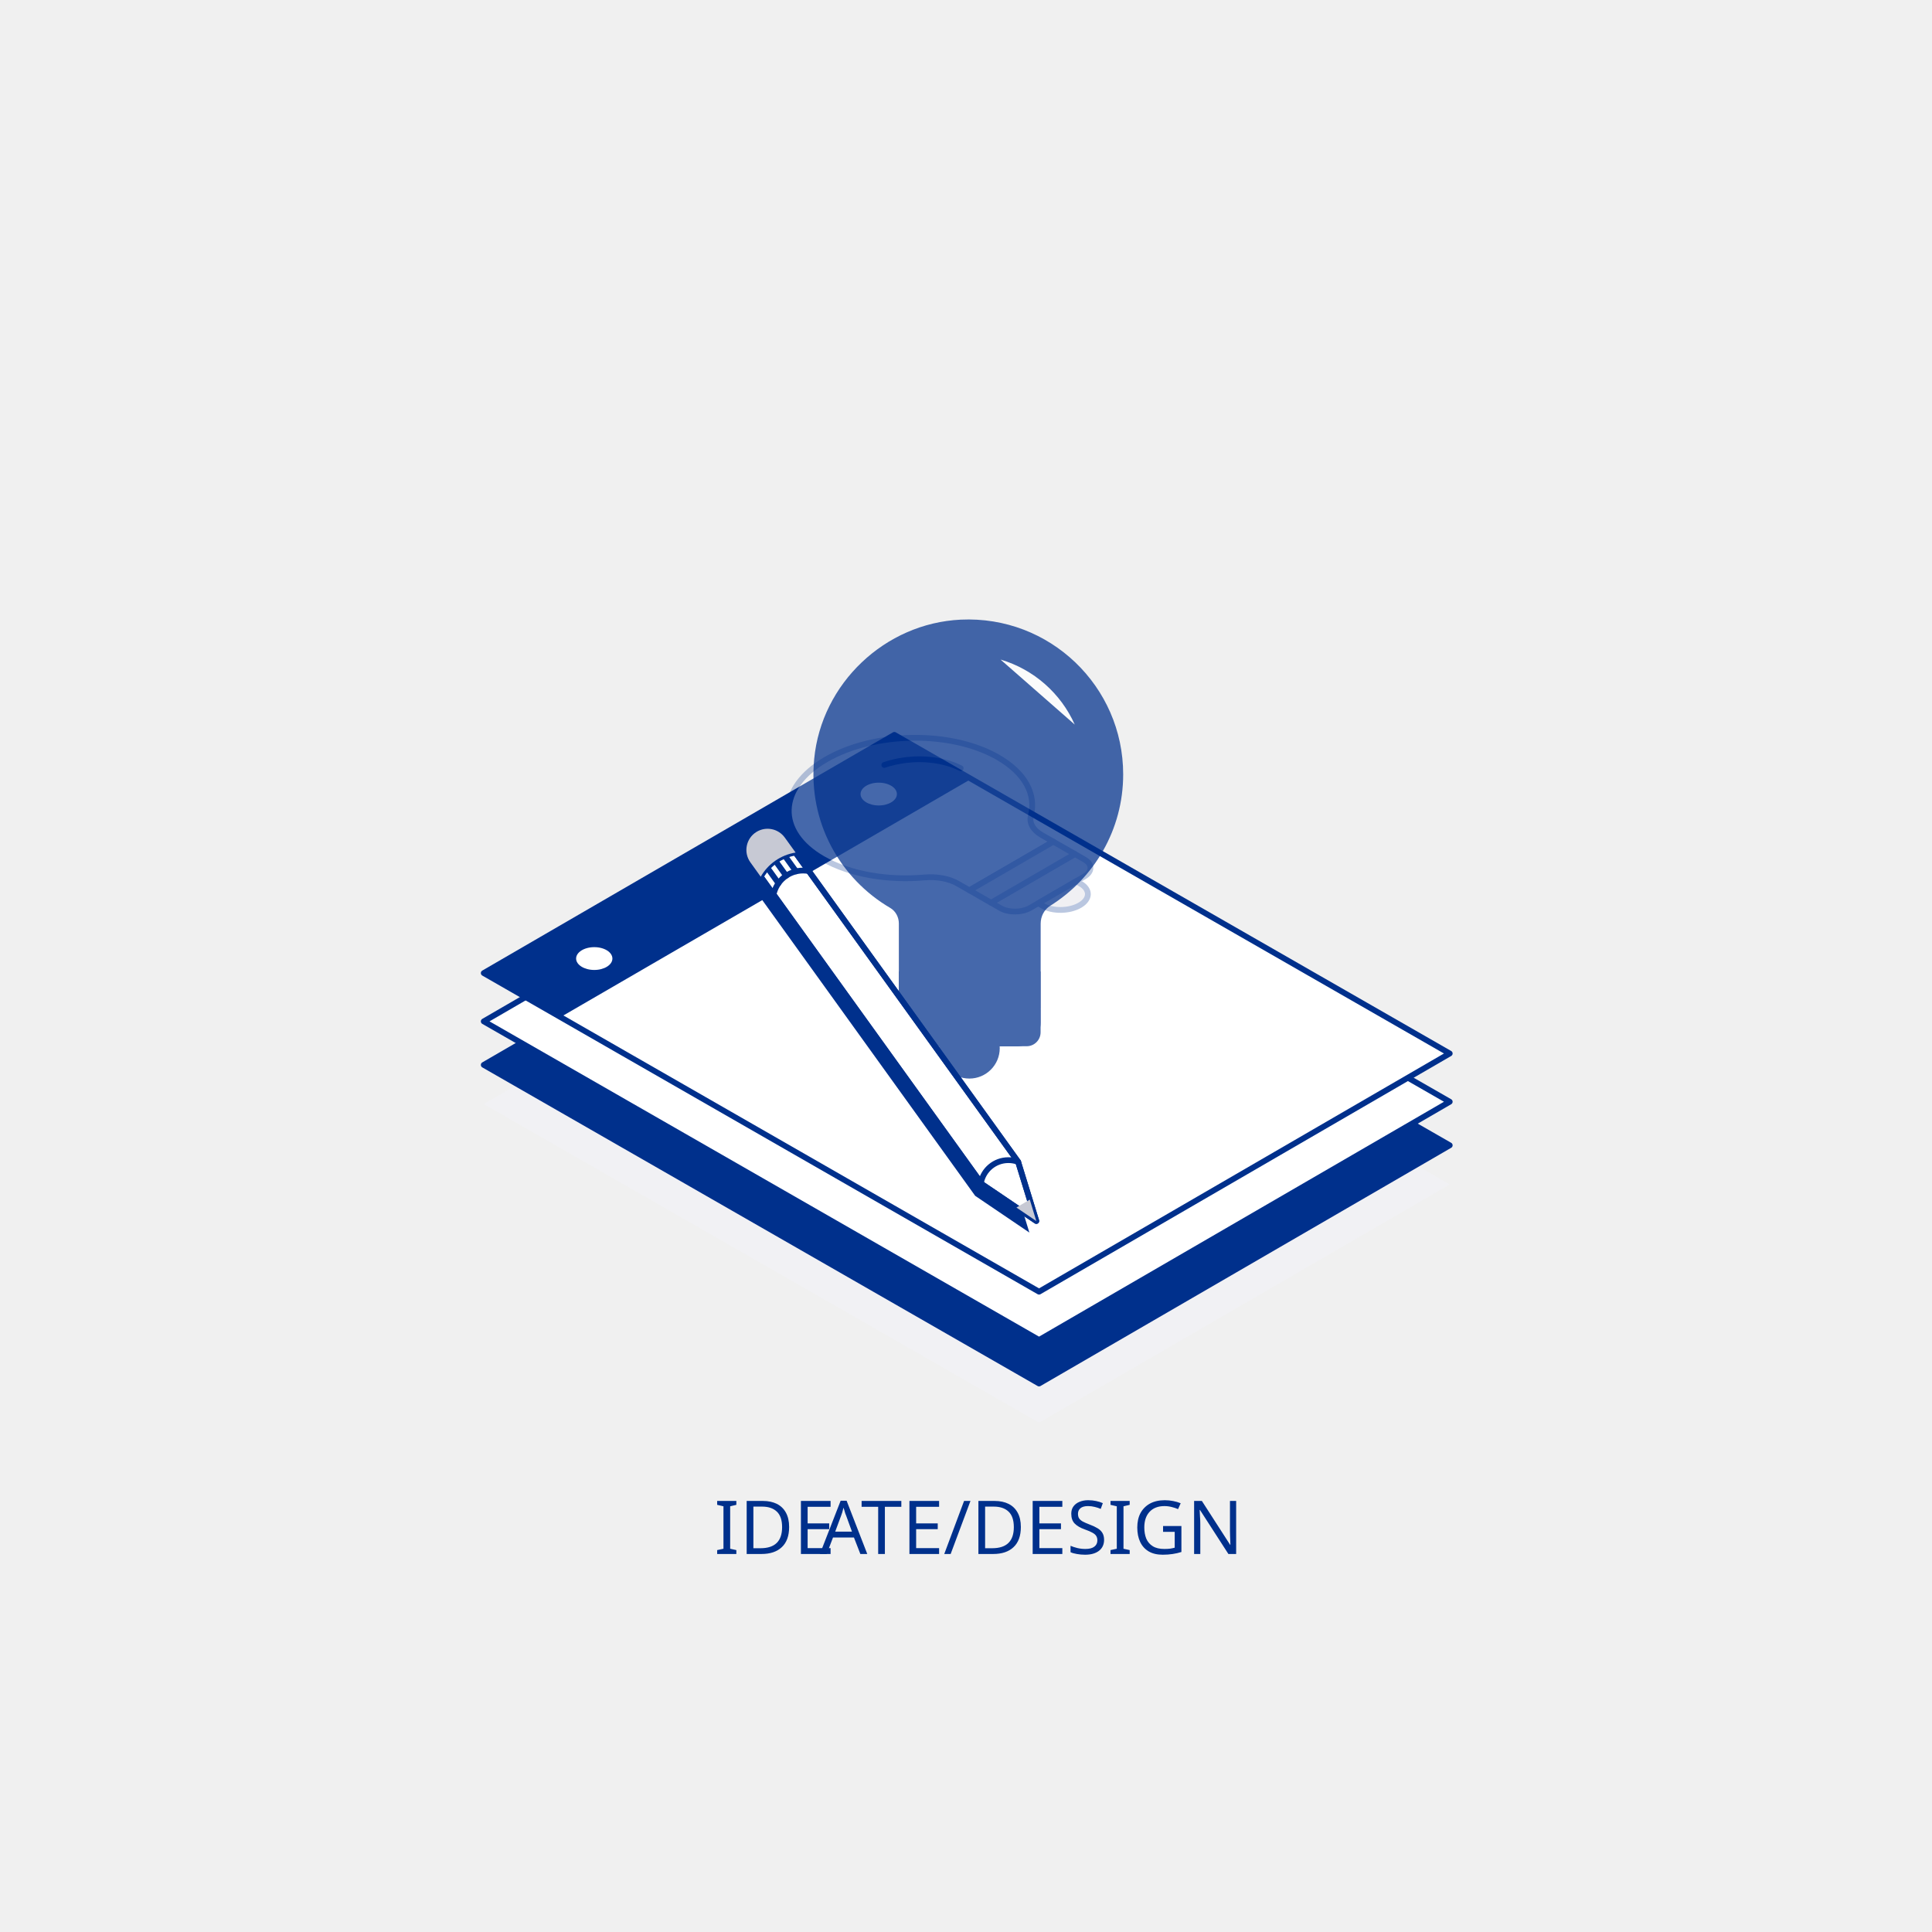
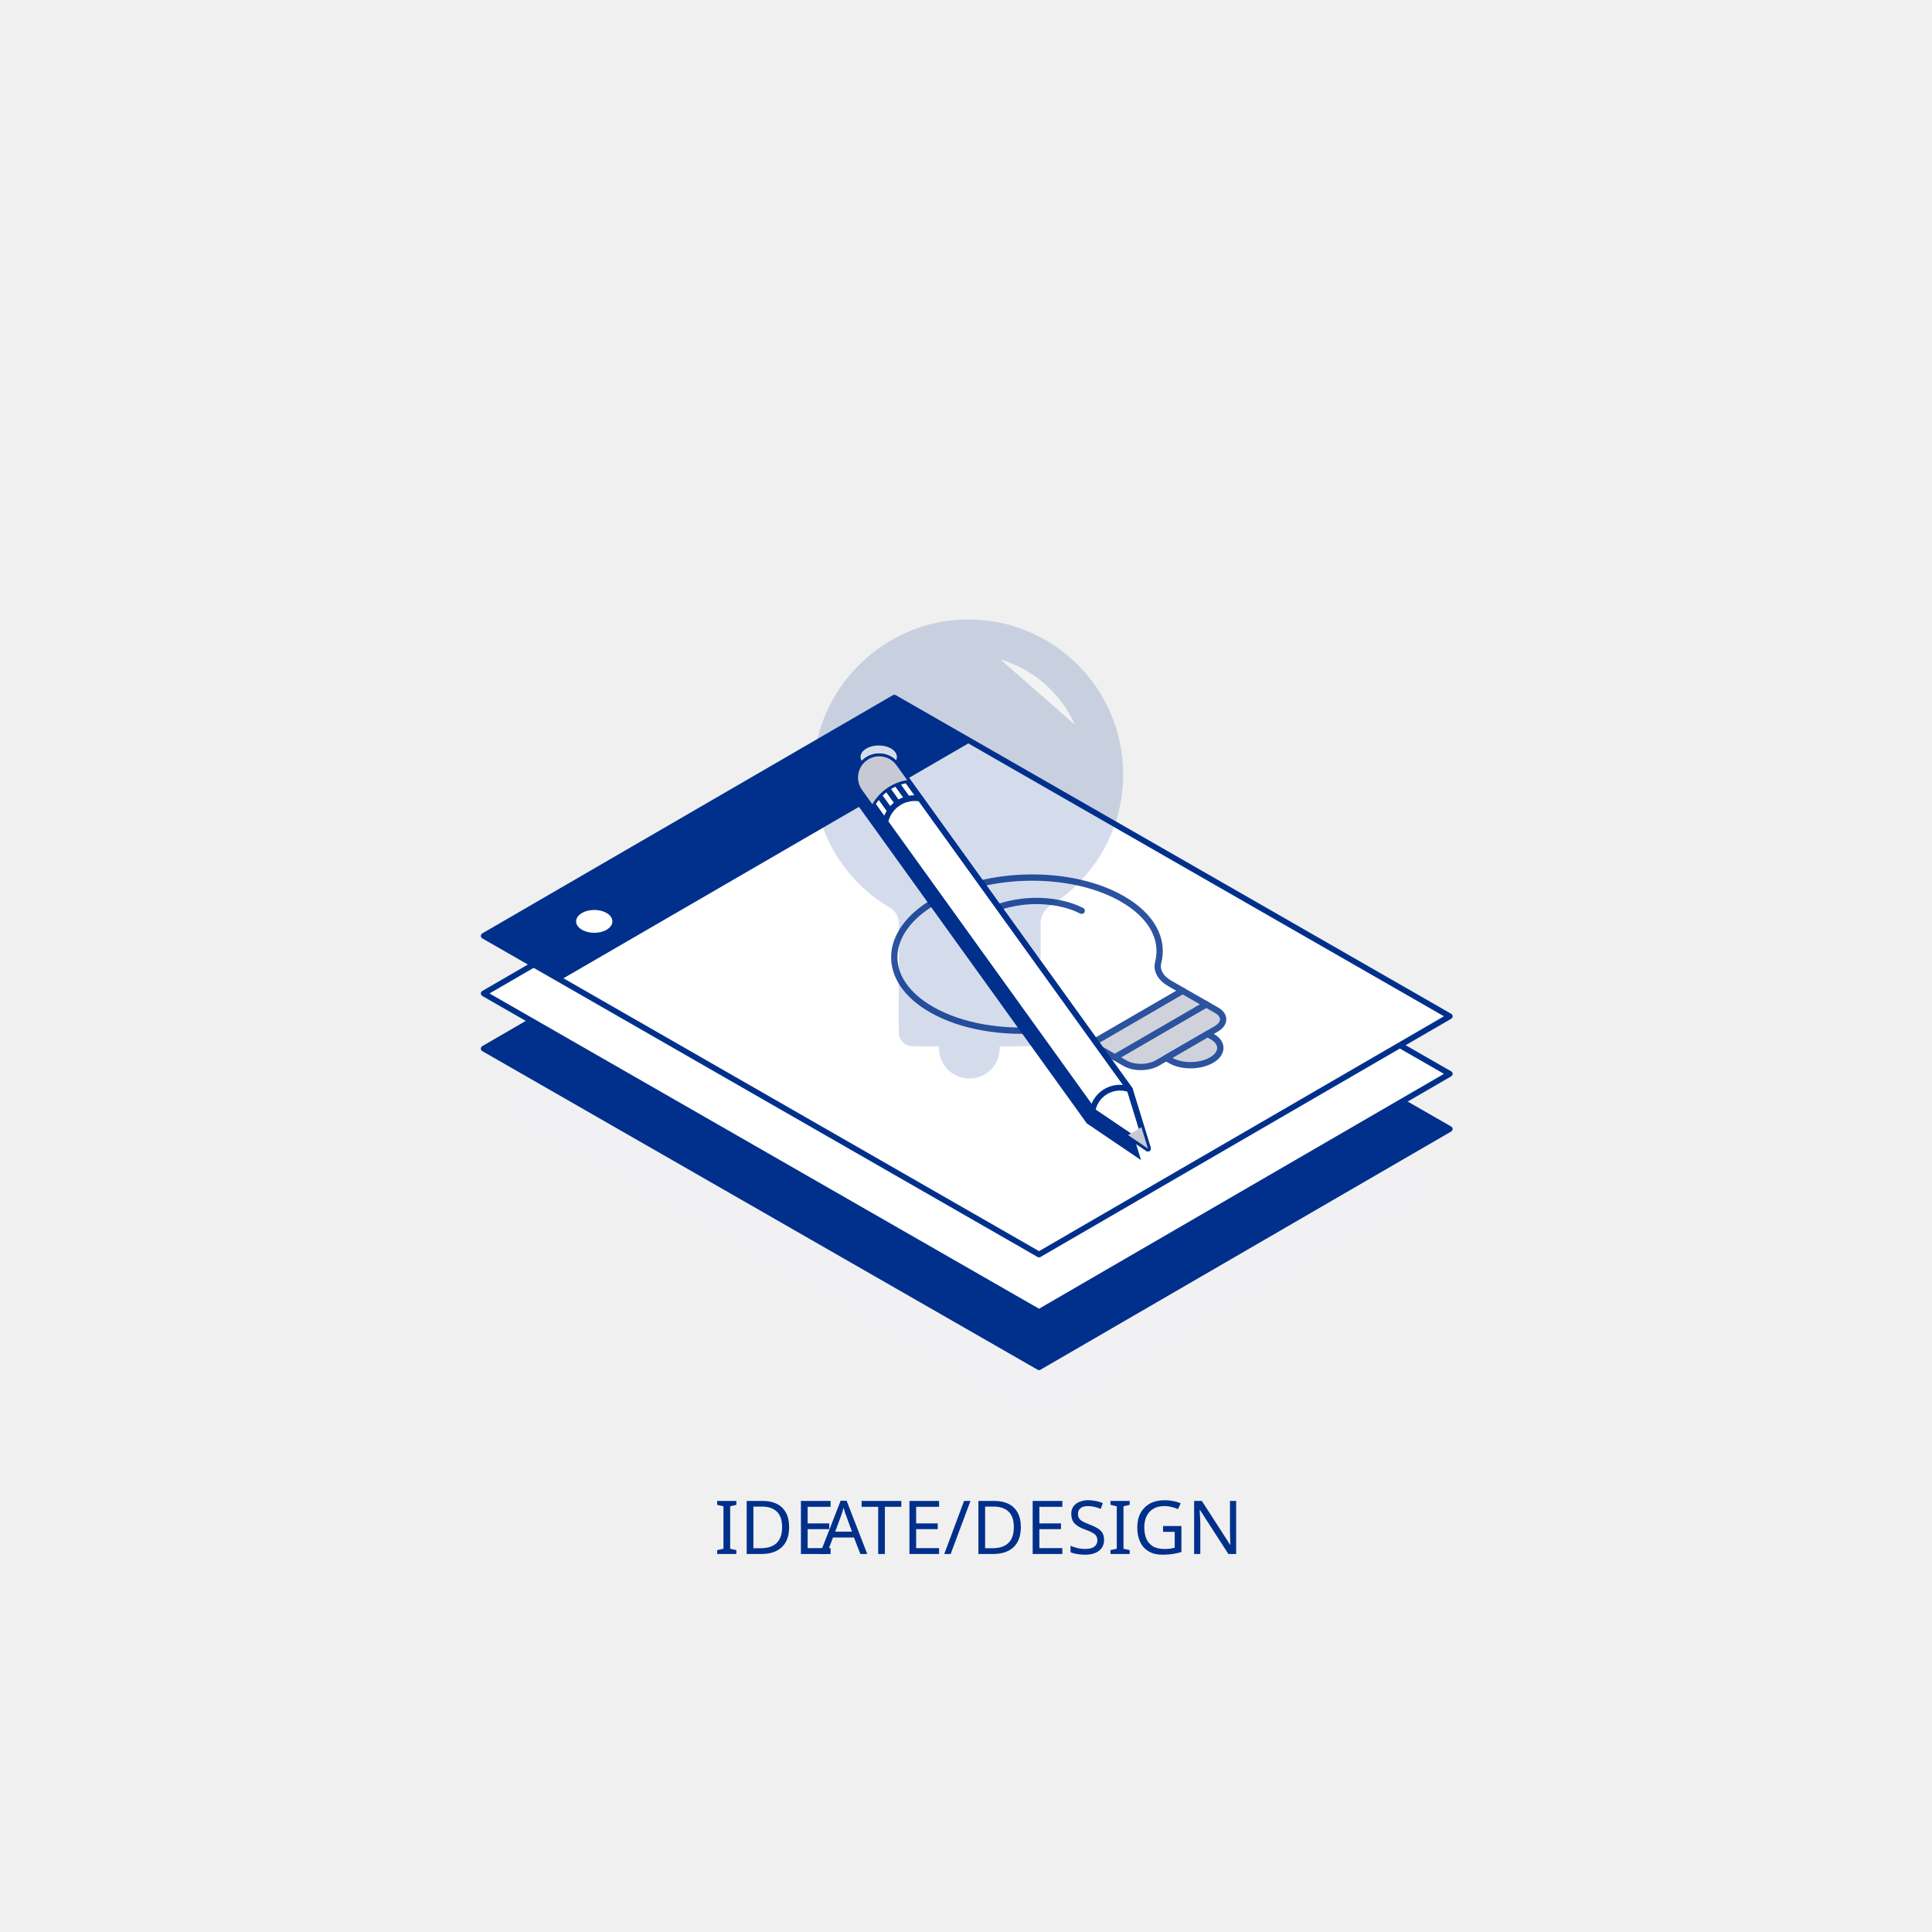
<svg xmlns="http://www.w3.org/2000/svg" id="Layer_1_copy_2" data-name="Layer 1 copy 2" viewBox="0 0 288 288">
  <defs>
    <style>
      .cls-1 {
        fill: #c7c9d4;
      }

      .cls-2 {
        fill: #fff;
      }

      .cls-3, .cls-4, .cls-5 {
        fill: #00308c;
      }

      .cls-3, .cls-6 {
        stroke: #00308c;
        stroke-linecap: round;
        stroke-linejoin: round;
        stroke-width: .86px;
      }

      .cls-7 {
        fill: #f1f1f4;
      }

      .cls-5 {
        font-family: DIN2014-Regular, 'DIN 2014';
        font-size: 11.08px;
      }

      .cls-8 {
        letter-spacing: -.03em;
      }

      .cls-6 {
        fill: none;
      }
    </style>
  </defs>
  <text class="cls-5" transform="translate(106.47 231.65)">
    <tspan x="0" y="0">IDE</tspan>
    <tspan class="cls-8" x="15.75" y="0">A</tspan>
    <tspan x="21.86" y="0">TE/DESIGN</tspan>
  </text>
  <polygon id="Pad_Shadow" data-name="Pad Shadow" class="cls-7" points="216.11 176.56 133.32 129.07 72.11 164.58 154.89 212.07 216.11 176.56" />
-   <polygon id="Pad_Bottom" data-name="Pad Bottom" class="cls-3" points="216.11 170.728 133.32 123.238 72.11 158.741 154.89 206.238 216.11 170.728" />
+   <polygon id="Pad_Bottom" data-name="Pad Bottom" class="cls-3" points="216.11 168.3 133.32 120.81 72.11 156.317 154.89 203.81 216.11 168.3" />
  <g id="Pad_Middle" data-name="Pad Middle">
-     <polygon class="cls-2" points="216.11 164.235 133.32 116.745 72.11 152.255 154.89 199.745 216.11 164.235" />
-     <polygon class="cls-6" points="216.11 164.235 133.32 116.745 72.11 152.255 154.89 199.745 216.11 164.235" />
+     <polygon class="cls-2" points="216.11 160.075 133.32 112.585 72.11 148.095 154.89 195.585 216.11 160.075" />
+     <polygon class="cls-6" points="216.11 160.075 133.32 112.585 72.11 148.095 154.89 195.585 216.11 160.075" />
  </g>
  <g id="Pad_Top" data-name="Pad Top">
-     <polygon class="cls-2" points="216.11 157.041 133.32 109.544 72.11 145.054 154.89 192.551 216.11 157.041" />
-     <polygon class="cls-6" points="216.11 157.041 133.32 109.544 72.11 145.054 154.89 192.551 216.11 157.041" />
-     <path class="cls-4" d="M133.32,109.54l-61.22,35.51 11.46,6.57 61.22,-35.51 -11.46,-6.57ZM88.59,144.59c-1.49,0.00,-2.71,-0.76,-2.71,-1.70s1.21,-1.70,2.71,-1.70 2.70,0.76,2.70,1.70 -1.21,1.70,-2.70,1.70M130.99,120.07c-1.49,0.00,-2.71,-0.76,-2.71,-1.70s1.21,-1.70,2.71,-1.70 2.71,0.76,2.71,1.70 -1.21,1.70,-2.71,1.70" />
+     <polygon class="cls-2" points="216.11 151.493 133.32 103.999 72.11 139.509 154.89 187.003 216.11 151.493" />
+     <polygon class="cls-6" points="216.11 151.493 133.32 103.999 72.11 139.509 154.89 187.003 216.11 151.493" />
+     <path class="cls-4" d="M133.32,104.00l-61.22,35.51 11.46,6.57 61.22,-35.51 -11.46,-6.57ZM88.59,139.05c-1.49,0.00,-2.71,-0.76,-2.71,-1.70s1.21,-1.70,2.71,-1.70 2.70,0.76,2.70,1.70 -1.21,1.70,-2.70,1.70M130.99,114.53c-1.49,0.00,-2.71,-0.76,-2.71,-1.70s1.21,-1.70,2.71,-1.70 2.71,0.76,2.71,1.70 -1.21,1.70,-2.71,1.70" />
  </g>
-   <g id="Bulb_One" opacity="0.27" transform="translate(-9.09, -19.32)">
+   <g id="Bulb_One" opacity="0.83" transform="translate(-4.76, -10.12) scale(1.09)">
    <path class="cls-1" d="M169.33,146.63l1.44.83c1.2.69,1.16,1.83-.08,2.54l-8.02,4.65c-1.24.72-3.21.74-4.41.06l-1.44-.83,12.51-7.25Z" />
    <path class="cls-6" d="M169.33,146.63l1.44.83c1.2.69,1.16,1.83-.08,2.54l-8.02,4.65c-1.24.72-3.21.74-4.41.06l-1.44-.83,12.51-7.25Z" />
    <path class="cls-2" d="M157.87,132.22c4.08,2.34,5.7,5.58,4.89,8.7-.27,1.06.31,2.12,1.59,2.86l1.75,1-12.51,7.25-1.75-1c-1.28-.74-3.11-1.07-4.95-.91-5.42.48-11.05-.43-15.13-2.77-6.97-4-6.76-10.64.47-14.82,7.23-4.18,18.66-4.32,25.63-.32" />
    <path class="cls-6" d="M157.87,132.22c4.08,2.34,5.7,5.58,4.89,8.7-.27,1.06.31,2.12,1.59,2.86l1.75,1-12.51,7.25-1.75-1c-1.28-.74-3.11-1.07-4.95-.91-5.42.48-11.05-.43-15.13-2.77-6.97-4-6.76-10.64.47-14.82,7.23-4.18,18.66-4.32,25.63-.32Z" />
    <polygon class="cls-1" points="153.61 152.04 166.11 144.79 169.33 146.63 156.82 153.89 153.61 152.04" />
    <polygon class="cls-6" points="153.61 152.04 166.11 144.79 169.33 146.63 156.82 153.89 153.61 152.04" />
    <path class="cls-1" d="M169.52,150.69l.63.36c.76.43,1.12,1.01,1.11,1.59-.02.58-.42,1.17-1.2,1.62-1.56.91-4.06.94-5.57.07l-.63-.36,5.67-3.29Z" />
    <path class="cls-6" d="M169.52,150.69l.63.36c.76.43,1.12,1.01,1.11,1.59-.02.58-.42,1.17-1.2,1.62-1.56.91-4.06.94-5.57.07l-.63-.36,5.67-3.29Z" />
    <path class="cls-2" d="M140.91,133.35c.73-.25,3.31-1.08,6.62-.79,2.47.21,4.09.94,4.77,1.28" />
    <path class="cls-6" d="M140.91,133.35c.73-.25,3.31-1.08,6.62-.79,2.47.21,4.09.94,4.77,1.28" />
  </g>
-   <g id="Bulb_Two" opacity="0.73">
+   <g id="Bulb_Two" opacity="0.17">
    <g class="cls-12">
      <circle class="cls-4" cx="144.5" cy="156.25" r="4.53" />
    </g>
    <path class="cls-5" d="M167.43,115.43c0-13.12-10.95-23.69-24.22-23.06-11.29.54-20.75,9.5-21.84,20.76-.92,9.45,3.88,17.85,11.33,22.21.82.48,1.29,1.38,1.29,2.33v14.86c0,1.9,1.54,3.45,3.45,3.45h14.16c1.95,0,3.53-1.58,3.53-3.53v-14.76c0-1.08.52-2.1,1.43-2.67,6.52-4.08,10.87-11.32,10.87-19.58Z" />
    <rect class="cls-4" x="133.98" y="144.81" width="21.14" height="5.57" />
    <path class="cls-4" d="M133.98,150.39h21.14v3.49c0,1.15-.93,2.08-2.08,2.08h-17c-1.14,0-2.06-.92-2.06-2.06v-3.51h0Z" />
    <path class="cls-2" d="M149.15,98.32c4.95,1.46,8.99,5.04,11.06,9.69" />
  </g>
  <g id="Pencil">
-     <polygon class="cls-4" points="116.44 127.256 110.947 130.446 145.367 178.259 153.447 183.736 150.74 174.909 116.44 127.256" />
-     <path class="cls-2" d="M111.86,128.55l34.54,47.99 8.08,5.47 -2.71,-8.82 -34.79,-48.33c-0.97,-1.35,-2.82,-1.72,-4.24,-0.84 -1.55,0.97,-1.96,3.04,-0.89,4.53" />
-     <path class="cls-6" d="M111.86,128.55l34.54,47.99 8.08,5.47 -2.71,-8.82 -34.79,-48.33c-0.97,-1.35,-2.82,-1.72,-4.24,-0.84 -1.55,0.97,-1.96,3.04,-0.89,4.53Z" />
-     <path class="cls-6" d="M146.23,176.30c0.37,-1.92,2.06,-3.36,4.09,-3.36 0.51,0.00,1.00,0.09,1.46,0.26" />
-     <path class="cls-6" d="M120.58,129.85c-0.28,-0.05,-0.57,-0.08,-0.86,-0.08 -2.17,0.00,-3.98,1.53,-4.41,3.58" />
-     <path class="cls-6" d="M118.60,127.09c-2.23,0.35,-4.12,1.71,-5.20,3.60" />
-     <line class="cls-6" x1="116.97" y1="127.54" x2="118.66" y2="129.89" />
-     <line class="cls-6" x1="115.58" y1="128.31" x2="117.19" y2="130.55" />
-     <line class="cls-6" x1="114.38" y1="129.35" x2="116.05" y2="131.67" />
-     <path class="cls-6" d="M111.86,128.55l34.54,47.99 8.08,5.47 -2.71,-8.82 -34.79,-48.33c-0.97,-1.35,-2.82,-1.72,-4.24,-0.84 -1.55,0.97,-1.96,3.04,-0.89,4.53Z" />
-     <polygon class="cls-1" points="154.48 182.016 153.507 178.819 151.517 180.006 154.48 182.016" />
-     <path class="cls-1" d="M116.99,124.86c-0.97,-1.35,-2.82,-1.72,-4.24,-0.84 -1.55,0.97,-1.96,3.04,-0.89,4.53l1.54,2.14c1.07,-1.89,2.97,-3.25,5.20,-3.60l-1.61,-2.23Z" />
+     <polygon class="cls-4" points="133.088 116.458 127.591 119.648 162.011 167.464 170.091 172.938 167.388 164.114 133.088 116.458" />
+     <path class="cls-2" d="M128.50,117.75l34.54,47.99 8.08,5.47 -2.71,-8.82 -34.79,-48.33c-0.97,-1.35,-2.82,-1.72,-4.24,-0.84 -1.55,0.97,-1.96,3.04,-0.89,4.53" />
+     <path class="cls-6" d="M128.50,117.75l34.54,47.99 8.08,5.47 -2.71,-8.82 -34.79,-48.33c-0.97,-1.35,-2.82,-1.72,-4.24,-0.84 -1.55,0.97,-1.96,3.04,-0.89,4.53Z" />
+     <path class="cls-6" d="M162.87,165.50c0.37,-1.92,2.06,-3.36,4.09,-3.36 0.51,0.00,1.00,0.09,1.46,0.26" />
+     <path class="cls-6" d="M137.23,119.05c-0.28,-0.05,-0.57,-0.08,-0.86,-0.08 -2.17,0.00,-3.98,1.53,-4.41,3.58" />
+     <path class="cls-6" d="M135.24,116.29c-2.23,0.35,-4.12,1.71,-5.20,3.60" />
+     <line class="cls-6" x1="133.62" y1="116.74" x2="135.31" y2="119.09" />
+     <line class="cls-6" x1="132.22" y1="117.51" x2="133.83" y2="119.75" />
+     <line class="cls-6" x1="131.02" y1="118.55" x2="132.69" y2="120.87" />
+     <path class="cls-6" d="M128.50,117.75l34.54,47.99 8.08,5.47 -2.71,-8.82 -34.79,-48.33c-0.97,-1.35,-2.82,-1.72,-4.24,-0.84 -1.55,0.97,-1.96,3.04,-0.89,4.53Z" />
+     <polygon class="cls-1" points="171.128 171.218 170.151 168.024 168.161 169.208 171.128 171.218" />
+     <path class="cls-1" d="M133.63,114.06c-0.97,-1.35,-2.82,-1.72,-4.24,-0.84 -1.55,0.97,-1.96,3.04,-0.89,4.53l1.54,2.14c1.07,-1.89,2.97,-3.25,5.20,-3.60l-1.61,-2.23Z" />
  </g>
</svg>
